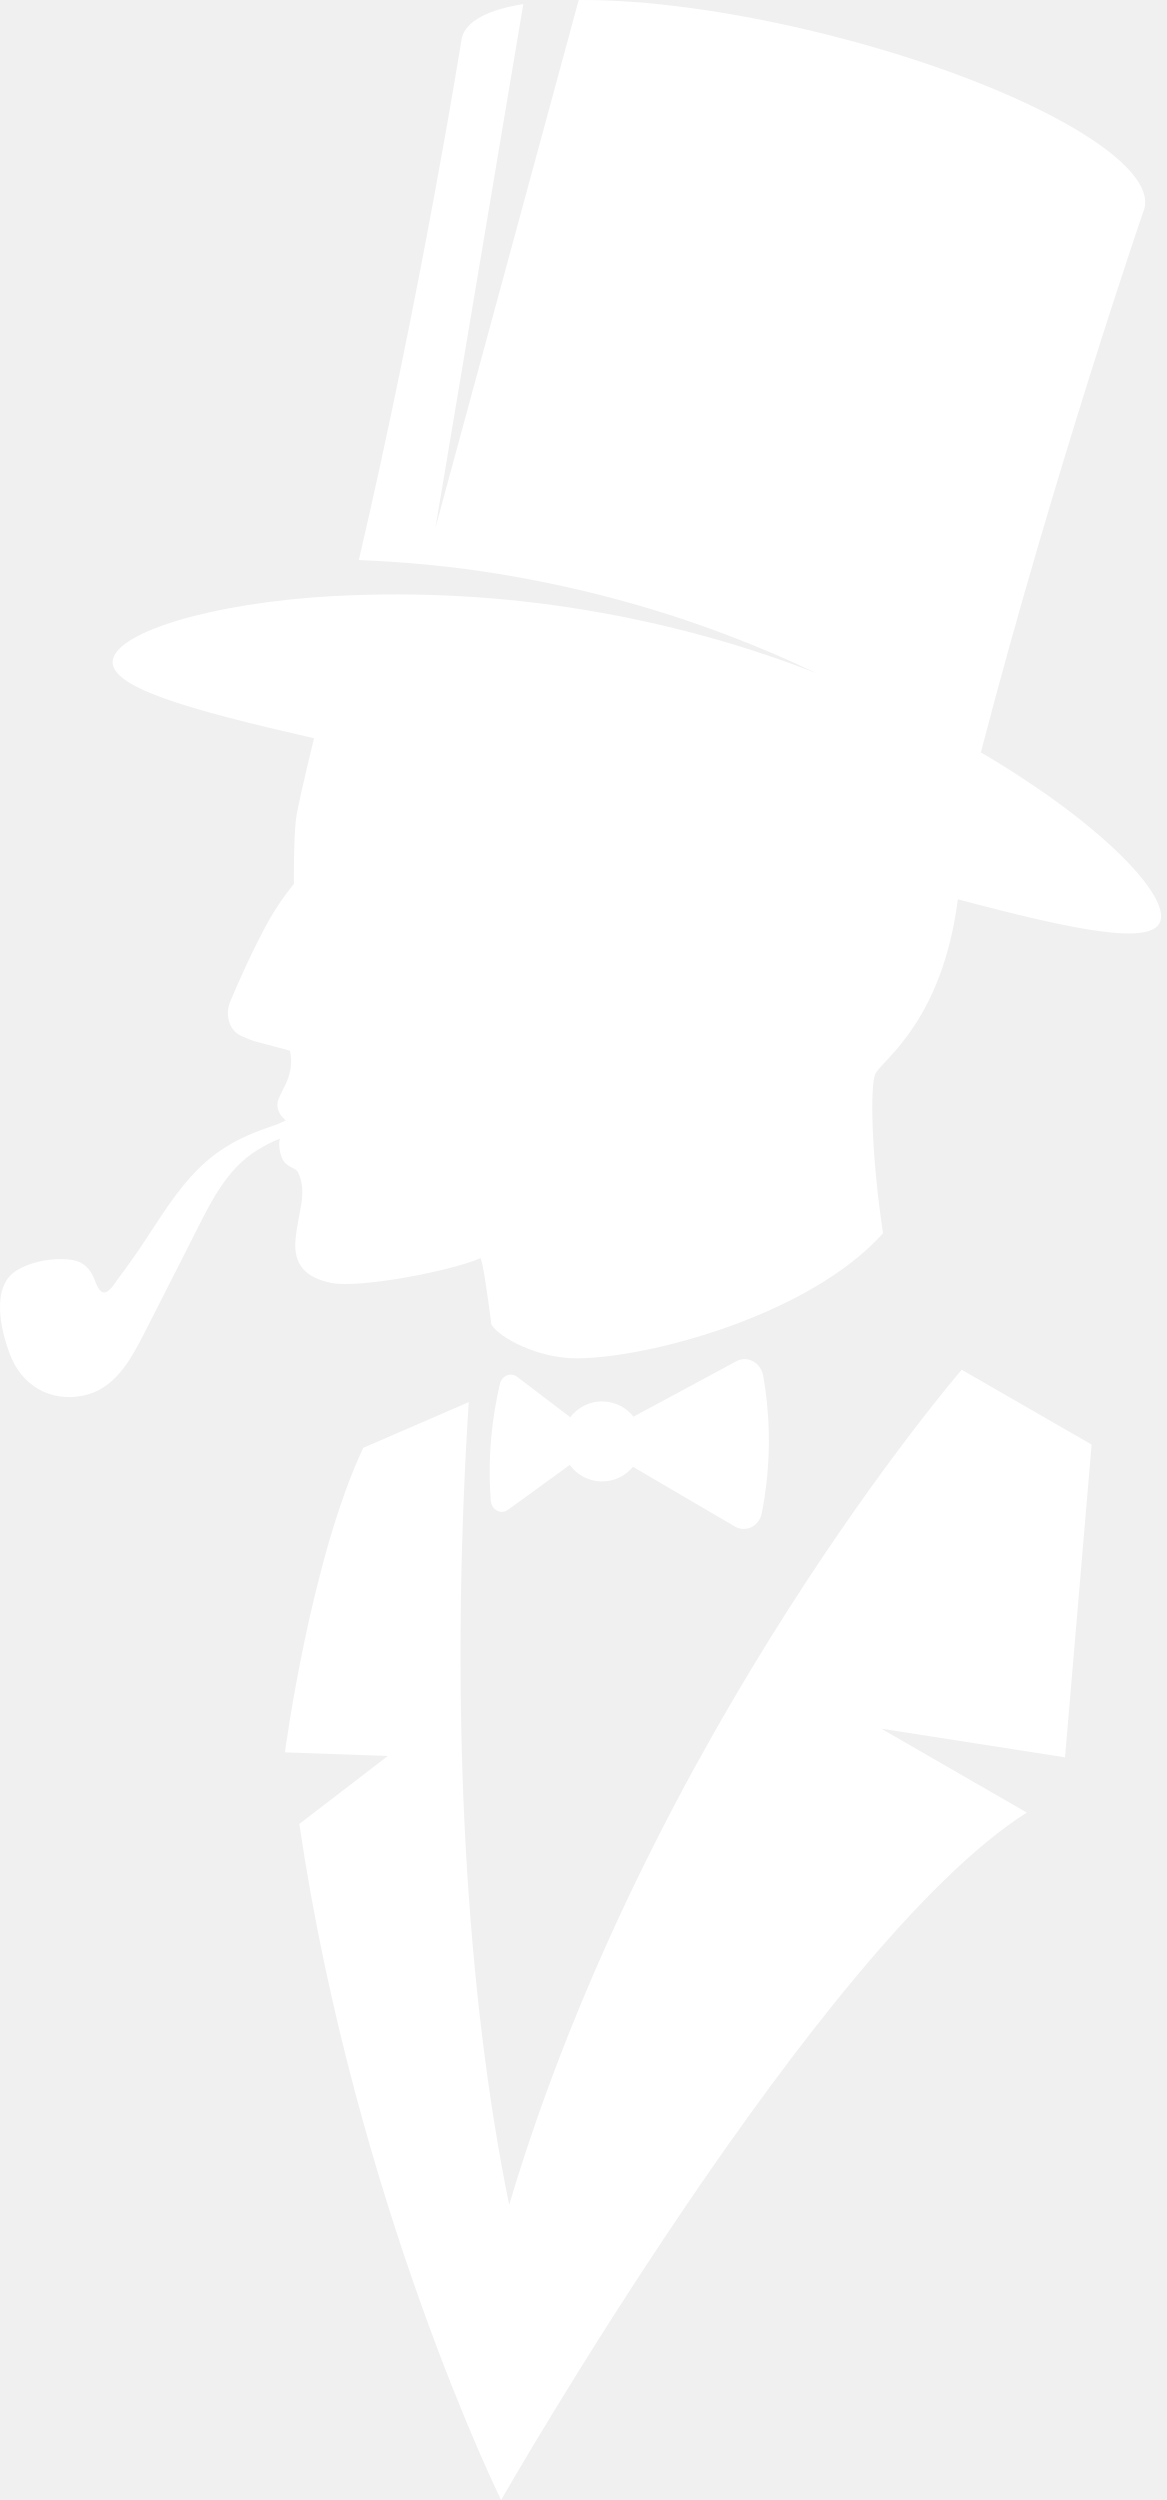
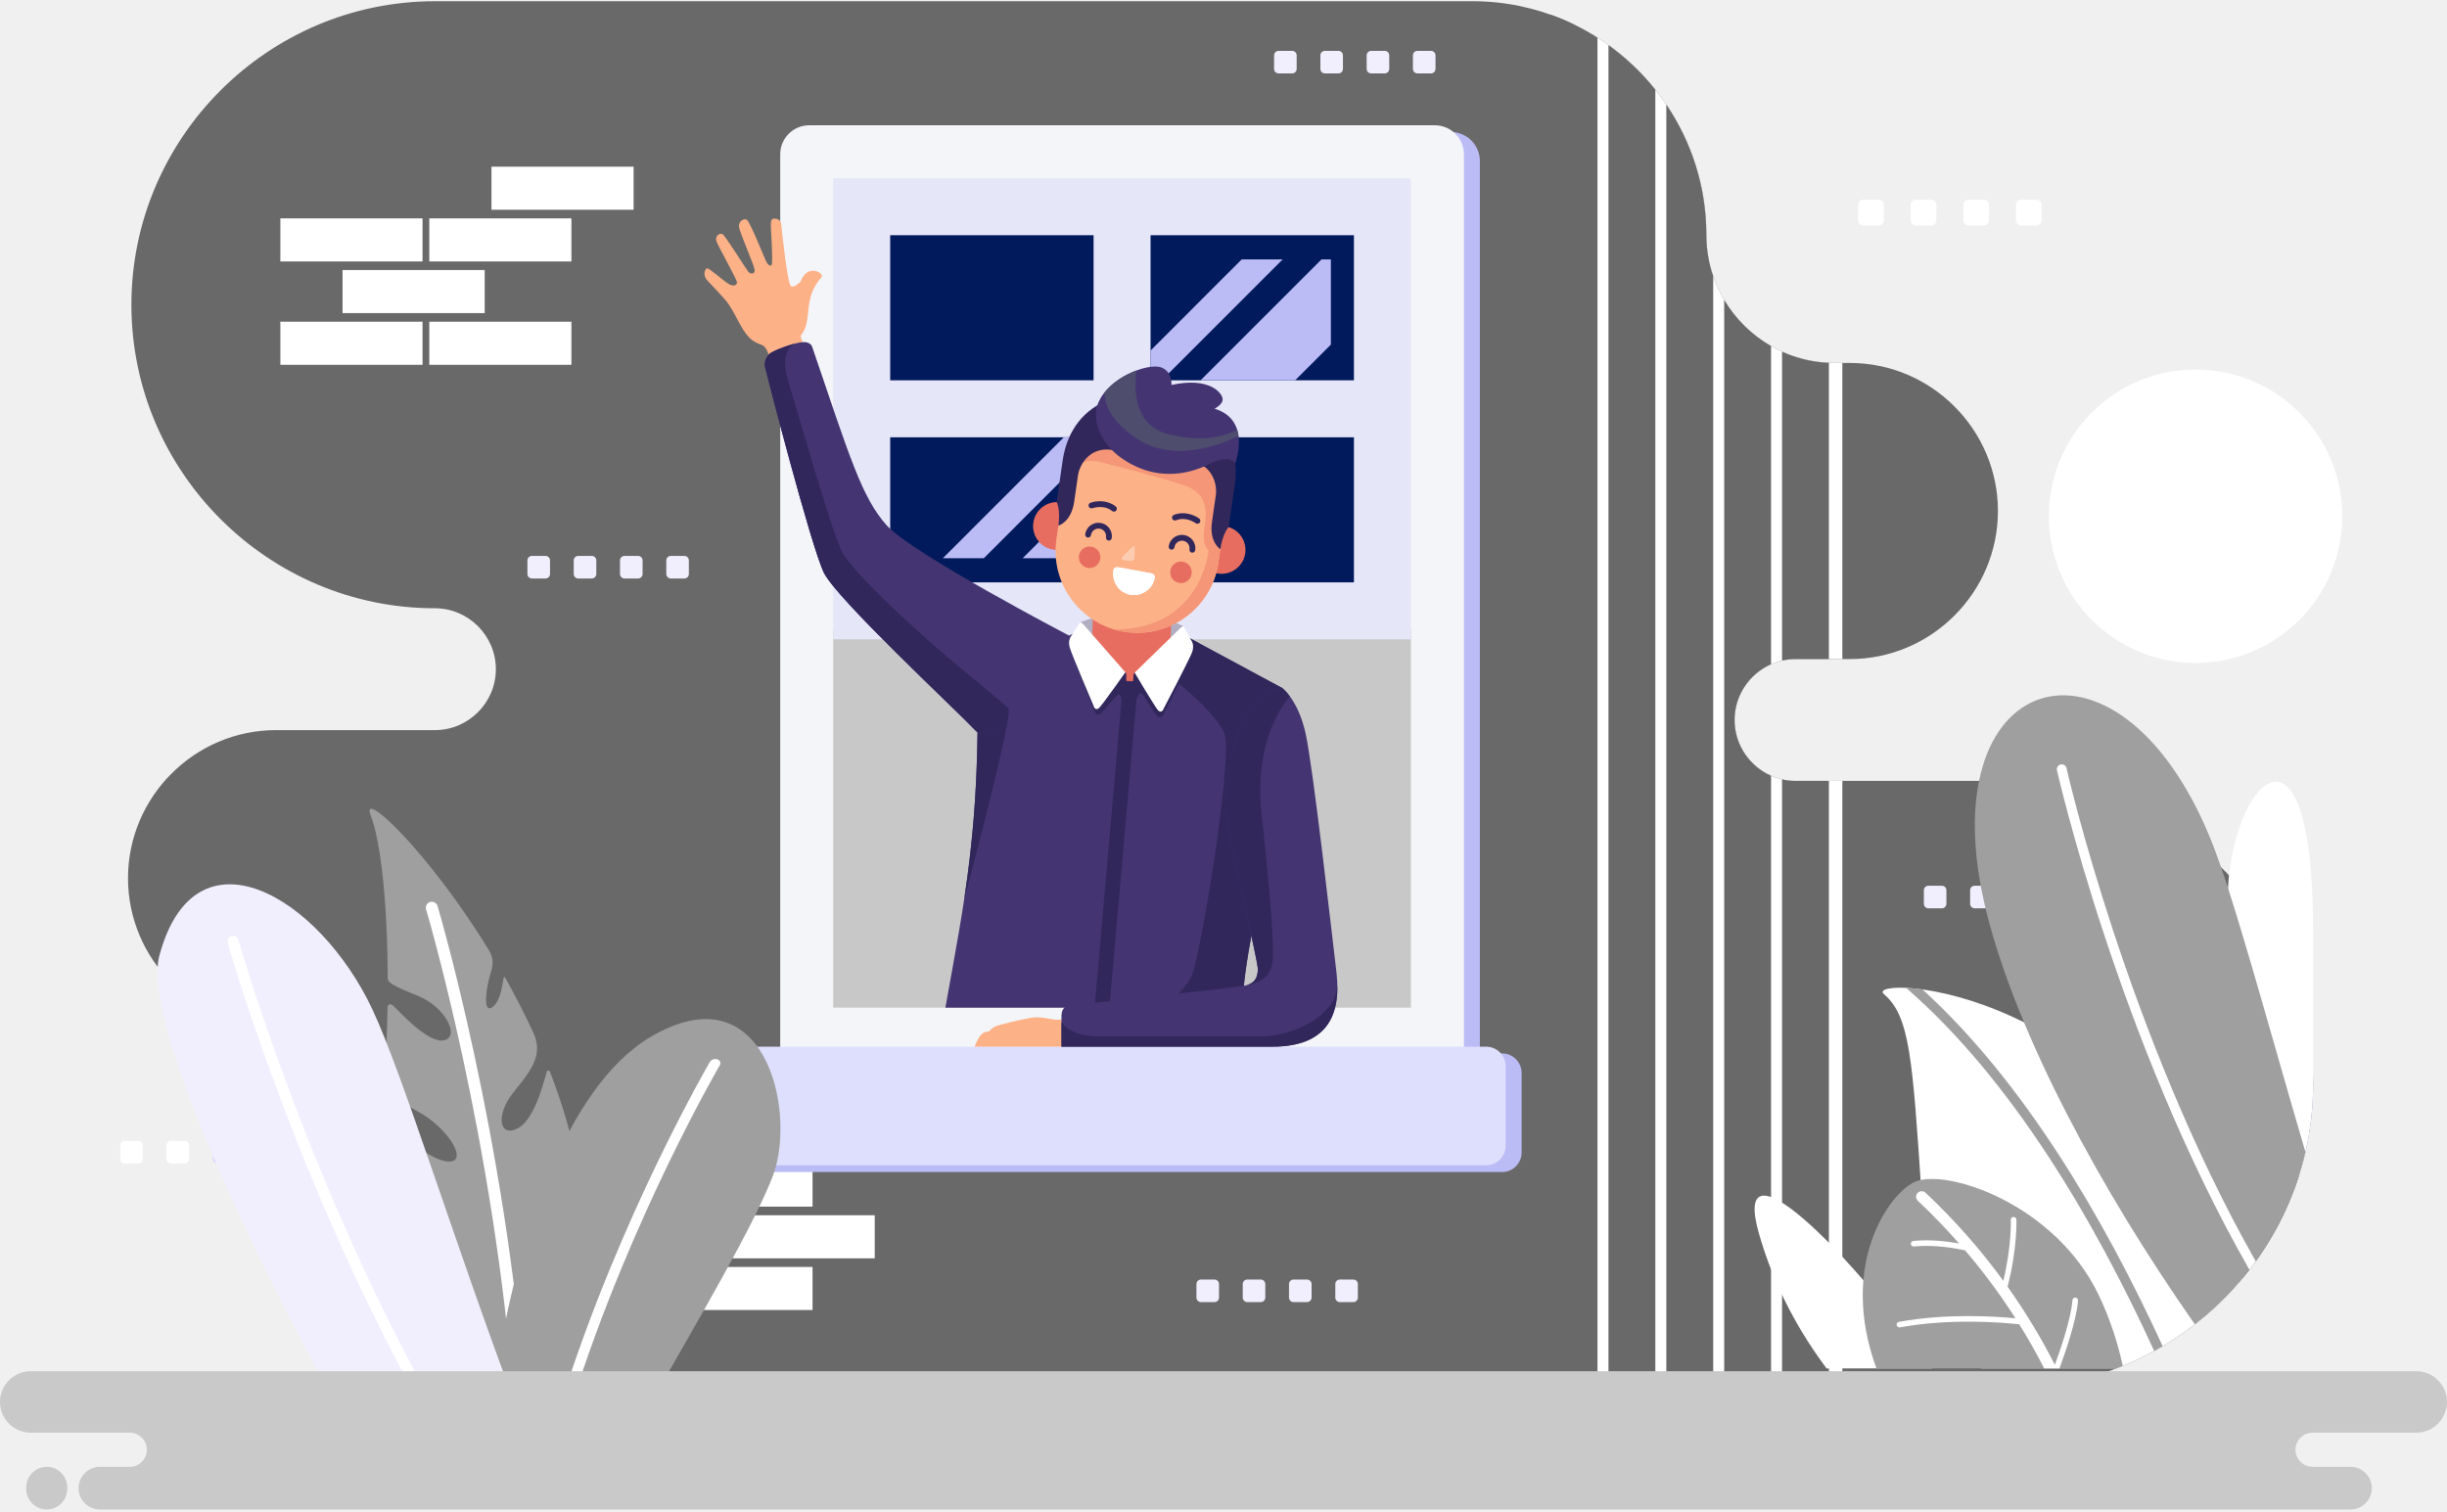
- <svg xmlns="http://www.w3.org/2000/svg" width="140" height="300" viewBox="0 0 140 300" fill="none">
-   <path d="M117.704 90.289C126.535 56.356 137.336 24.995 137.336 24.995C138.807 19.102 121.66 9.748 99.038 4.104C87.798 1.299 77.322 -0.061 69.445 0.002C68.473 3.581 67.502 7.161 66.529 10.74C64.285 19.008 62.04 27.277 59.795 35.546C57.279 44.815 54.766 54.085 52.246 63.353C52.624 61.107 53 58.862 53.377 56.616C56.517 37.908 59.656 19.2 62.796 0.49C58.591 1.161 55.922 2.518 55.414 4.555C55.414 4.555 50.634 34.667 43.061 67.206C48.68 67.435 54.275 67.958 59.848 68.87C69.125 70.389 78.261 72.798 87.056 76.124C90.754 77.522 94.404 79.068 97.966 80.784C89.036 77.285 79.725 74.781 70.269 73.206C60.384 71.559 50.345 71.001 40.343 71.516C40.344 71.511 40.345 71.507 40.347 71.502C24.956 72.357 14.358 75.894 13.567 79.064C12.739 82.384 22.39 85.1 37.682 88.591C36.583 93.119 35.628 97.25 35.505 98.38C35.227 100.958 35.263 106.082 35.263 106.082C35.263 106.082 33.696 107.924 32.321 110.358C30.419 113.728 28.449 118.206 27.603 120.258C27.026 121.656 27.407 123.626 28.956 124.314C30.767 125.122 30.284 124.834 34.805 126.09C35.483 129.617 33.188 131.179 33.286 132.695C33.337 133.479 33.825 134.06 34.285 134.442C33.918 134.618 33.556 134.817 33.214 134.939C32.284 135.271 31.346 135.58 30.431 135.953C28.575 136.711 26.828 137.673 25.271 138.941C22.067 141.551 19.884 145.081 17.648 148.496C16.559 150.159 15.43 151.785 14.227 153.368C13.873 153.835 13.167 155.107 12.495 155.096C11.775 155.084 11.423 153.655 11.175 153.157C10.336 151.475 9.162 151.092 7.3 151.093C5.514 151.094 3.601 151.5 2.054 152.418C-1.176 154.337 0.099 159.662 1.207 162.561C2.613 166.239 5.997 168.266 9.944 167.482C13.69 166.738 15.583 163.345 17.191 160.226C19.07 156.582 20.888 152.908 22.763 149.261C24.733 145.431 26.664 140.884 30.322 138.375C31.174 137.79 32.079 137.283 33.025 136.864C33.212 136.782 33.401 136.722 33.589 136.66C33.528 136.88 33.488 137.114 33.504 137.381C33.679 140.417 35.391 139.8 35.812 140.767C36.901 143.265 35.789 145.334 35.466 148.696C35.166 151.82 36.732 153.306 39.69 153.94C43.087 154.669 54.425 152.453 57.65 150.976C57.933 151.403 58.398 154.589 58.973 158.956V158.955C59.97 160.572 64.593 162.999 69.155 162.999C77.763 162.999 97.172 157.822 105.964 147.99C105.965 147.992 105.966 147.994 105.966 147.995C104.578 138.932 104.353 130.052 105.073 128.796C106.074 127.051 113.081 122.415 114.945 107.917C129.16 111.698 138.492 113.568 139.275 110.43C140.095 107.143 131.794 98.554 117.704 90.289" fill="white" />
-   <path d="M56.249 168.254L43.592 173.74C37.242 187.232 34.192 210.283 34.192 210.283L46.544 210.714L35.917 218.873C42.663 264.577 60.132 300 60.132 300C60.132 300 98.269 233.315 123.214 217.508L105.745 207.439L127.804 210.881L130.994 173.35L115.403 164.373C115.403 164.373 78.086 207.56 61.102 264.577C56.038 239.797 53.824 206.104 56.249 168.254" fill="white" />
-   <path d="M92.253 171.844C92.195 169.356 91.936 167.101 91.591 165.127C91.309 163.517 89.699 162.63 88.366 163.349L76.02 170.001C75.184 168.942 73.912 168.237 72.458 168.174C70.826 168.103 69.35 168.858 68.43 170.067L62.053 165.218C61.291 164.639 60.228 165.073 59.992 166.069C59.546 167.959 59.155 170.154 58.939 172.61C58.694 175.402 58.731 177.921 58.893 180.077C58.977 181.194 60.107 181.794 60.958 181.176L68.369 175.792C69.2 176.934 70.523 177.703 72.043 177.768C73.611 177.837 75.031 177.141 75.957 176.017L88.18 183.177C89.49 183.944 91.099 183.159 91.411 181.589C91.943 178.904 92.34 175.608 92.253 171.844" fill="white" />
+ <svg xmlns="http://www.w3.org/2000/svg" width="850" height="525" viewBox="0 0 850 525" fill="none">
+   <path d="M768.714 161.504C769.08 161.138 769.686 161.138 770.051 161.504C770.418 161.881 770.418 162.477 770.051 162.843L767.043 165.851C766.68 166.218 766.073 166.218 765.706 165.851C765.339 165.485 765.339 164.891 765.706 164.514L768.714 161.504ZM772.169 167.958C772.694 167.958 773.117 168.38 773.117 168.894C773.117 169.422 772.694 169.844 772.169 169.844H767.912C767.4 169.844 766.975 169.422 766.975 168.894C766.975 168.38 767.4 167.958 767.912 167.958H772.169ZM770.051 174.957C770.418 175.324 770.418 175.919 770.051 176.284C769.686 176.661 769.08 176.661 768.714 176.284L765.706 173.288C765.339 172.91 765.339 172.316 765.706 171.949C766.073 171.572 766.68 171.572 767.043 171.949L770.051 174.957ZM763.612 178.401C763.612 178.927 763.191 179.351 762.662 179.351C762.137 179.351 761.715 178.927 761.715 178.401V174.158C761.715 173.632 762.137 173.208 762.662 173.208C763.191 173.208 763.612 173.632 763.612 174.158V178.401ZM756.612 176.284C756.246 176.661 755.64 176.661 755.275 176.284C754.906 175.919 754.906 175.324 755.275 174.957L758.283 171.949C758.647 171.572 759.241 171.572 759.62 171.949C759.987 172.316 759.987 172.91 759.62 173.288L756.612 176.284ZM753.157 169.844C752.629 169.844 752.207 169.422 752.207 168.894C752.207 168.38 752.629 167.958 753.157 167.958H757.412C757.926 167.958 758.351 168.38 758.351 168.894C758.351 169.422 757.926 169.844 757.412 169.844H753.157ZM755.275 162.843C754.906 162.477 754.906 161.881 755.275 161.504C755.64 161.138 756.246 161.138 756.612 161.504L759.62 164.514C759.987 164.891 759.987 165.485 759.62 165.851C759.241 166.218 758.647 166.218 758.283 165.851L755.275 162.843ZM761.715 159.389C761.715 158.873 762.137 158.451 762.662 158.451C763.191 158.451 763.612 158.873 763.612 159.389V163.644C763.612 164.17 763.191 164.593 762.662 164.593C762.137 164.593 761.715 164.17 761.715 163.644V159.389Z" fill="#8B77E6" />
+   <path fill-rule="evenodd" clip-rule="evenodd" d="M151.076 0.43C93.08 0.43 45.642 47.883 45.642 105.884C45.642 163.873 93.08 211.326 151.076 211.326C162.722 211.326 172.24 220.856 172.24 232.489C172.24 244.135 162.722 253.652 151.076 253.652H95.905C67.617 253.652 44.463 276.795 44.463 305.1C44.463 333.389 67.617 356.531 95.905 356.531C120.374 356.531 140.393 376.555 140.393 401.024C140.393 445.672 176.918 482.201 221.554 482.201H245.828H603.293H698.042C756.027 482.201 803.479 434.748 803.479 376.746C803.479 318.758 756.027 271.305 698.042 271.305H623.686C612.056 271.305 602.526 261.775 602.526 250.141C602.526 238.495 612.056 228.977 623.686 228.977H642.576C670.864 228.977 694.014 205.833 694.014 177.531C694.014 149.276 670.921 126.143 642.665 126.098H637.211C612.741 126.098 592.721 106.079 592.721 81.609C592.721 36.957 556.196 0.43 511.549 0.43H151.076Z" fill="#696969" />
+   <path fill-rule="evenodd" clip-rule="evenodd" d="M762.662 230.316C790.804 230.316 813.625 207.504 813.625 179.352C813.625 151.209 790.804 128.386 762.662 128.386C734.523 128.386 711.702 151.209 711.702 179.352C711.702 207.504 734.523 230.316 762.662 230.316Z" fill="white" />
+   <path fill-rule="evenodd" clip-rule="evenodd" d="M170.719 57.905H220.09V72.868H170.719V57.905Z" fill="white" />
+   <path fill-rule="evenodd" clip-rule="evenodd" d="M97.392 75.865H146.775V90.829H97.392V75.865Z" fill="white" />
+   <path fill-rule="evenodd" clip-rule="evenodd" d="M149.121 75.865H198.493V90.829H149.121V75.865Z" fill="white" />
+   <path fill-rule="evenodd" clip-rule="evenodd" d="M118.99 93.815H168.362V108.778H118.99V93.815Z" fill="white" />
+   <path fill-rule="evenodd" clip-rule="evenodd" d="M97.392 111.775H146.775V126.738H97.392V111.775Z" fill="white" />
+   <path fill-rule="evenodd" clip-rule="evenodd" d="M149.121 111.775H198.493V126.738H149.121V111.775Z" fill="white" />
+   <path fill-rule="evenodd" clip-rule="evenodd" d="M202.736 386.299H252.119V401.253H202.736V386.299Z" fill="#BBBBF6" />
+   <path fill-rule="evenodd" clip-rule="evenodd" d="M254.465 386.299H303.846V401.253H254.465V386.299Z" fill="#BBBBF6" />
+   <path fill-rule="evenodd" clip-rule="evenodd" d="M181.151 404.25H230.523V419.211H181.151V404.25Z" fill="#BBBBF6" />
+   <path fill-rule="evenodd" clip-rule="evenodd" d="M232.879 404.25H282.251V419.211H232.879V404.25Z" fill="white" />
+   <path fill-rule="evenodd" clip-rule="evenodd" d="M254.465 422.209H303.846V437.173H254.465V422.209Z" fill="white" />
+   <path fill-rule="evenodd" clip-rule="evenodd" d="M181.151 440.158H230.523V455.122H181.151V440.158Z" fill="#BBBBF6" />
+   <path fill-rule="evenodd" clip-rule="evenodd" d="M232.879 440.158H282.251V455.122H232.879V440.158Z" fill="white" />
+   <path fill-rule="evenodd" clip-rule="evenodd" d="M286.632 45.858H503.977C509.524 45.858 514.055 50.4 514.055 55.937V365.971H521.786C525.504 365.971 528.55 369.026 528.55 372.745V400.428C528.55 404.147 525.504 407.191 521.786 407.191H268.82C265.103 407.191 262.061 404.147 262.061 400.428V372.745C262.061 369.026 265.103 365.971 268.82 365.971H276.553V55.937C276.553 50.4 281.094 45.858 286.632 45.858Z" fill="#BBBBF6" />
+   <path fill-rule="evenodd" clip-rule="evenodd" d="M281.095 43.523H498.441C503.988 43.523 508.517 48.054 508.517 53.591V368.43C508.517 373.968 503.988 378.498 498.441 378.498H281.095C275.547 378.498 271.017 373.968 271.017 368.43V53.591C271.017 48.054 275.547 43.523 281.095 43.523Z" fill="#F4F5F9" />
+   <path fill-rule="evenodd" clip-rule="evenodd" d="M289.435 350.082H490.101V218.705H289.435V350.082Z" fill="#C8C8C8" />
+   <path fill-rule="evenodd" clip-rule="evenodd" d="M289.435 222.113H490.101V61.933H289.435V222.113Z" fill="#E6E6F9" />
+   <path fill-rule="evenodd" clip-rule="evenodd" d="M470.312 81.722H399.663V132.127H470.312V81.722ZM399.661 202.323H470.311V151.919H399.661V202.323ZM309.224 202.323H379.872V151.919H309.224V202.323ZM309.224 132.127H379.872V81.722H309.224V132.127Z" fill="#001A5B" />
+   <path fill-rule="evenodd" clip-rule="evenodd" d="M430.103 151.918L399.662 182.36V151.918H430.103ZM341.757 193.926H327.527L369.531 151.918H379.872V155.808L341.757 193.926ZM379.872 193.926H355.244L379.872 169.296V193.926ZM431.326 90.12H445.558L403.551 132.128H399.662V121.786L431.326 90.12ZM462.303 119.715L449.892 132.128H417.038L459.044 90.12H462.303V119.715Z" fill="#BBBBF6" />
+   <path fill-rule="evenodd" clip-rule="evenodd" d="M263.284 363.638H516.254C519.969 363.638 523.01 366.679 523.01 370.398V398.083C523.01 401.801 519.969 404.856 516.254 404.856H263.284C259.566 404.856 256.524 401.801 256.524 398.083V370.398C256.524 366.679 259.566 363.638 263.284 363.638Z" fill="#DEDFFD" />
+   <path fill-rule="evenodd" clip-rule="evenodd" d="M396.676 235.304L394.057 235.578L392.444 235.522L390.831 235.452L388.246 234.972L373.466 219.848L339.492 234.812C340.533 288.212 334.951 313.268 328.396 350.082H431.612C431.749 334.224 438.145 310.739 439.482 297.996L445.295 238.975L412.6 221.382L396.676 235.304Z" fill="#443572" />
+   <path fill-rule="evenodd" clip-rule="evenodd" d="M402.922 350.081H421.556C425.595 346.74 429.531 343.789 432.046 342.621C433.524 327.532 438.337 308.863 439.482 297.996L439.643 296.323C439.23 292.251 438.772 287.859 438.267 283.123C436.394 265.609 440.466 253.94 444.504 246.996L445.295 238.976L412.6 221.381L407.451 225.888L405.678 234.332C405.678 234.332 423.352 247.968 425.493 255.427C427.62 262.885 420.162 314.217 414.842 336.374C413.538 341.799 409.007 346.329 402.922 350.081Z" fill="#31275B" />
+   <path fill-rule="evenodd" clip-rule="evenodd" d="M339.526 236.962C340.064 269.772 338.062 291.782 334.882 312.696C334.882 312.696 352.224 247.83 350.302 246.057C348.803 244.673 346.927 243.117 339.526 236.962Z" fill="#31275B" />
+   <path fill-rule="evenodd" clip-rule="evenodd" d="M411.124 217.595C399.24 211.888 387.537 211.429 375.24 216.176L377.115 221.85L408.814 223.097L411.124 217.595Z" fill="#B1AEC1" />
+   <path fill-rule="evenodd" clip-rule="evenodd" d="M396.676 235.304L394.057 235.578L390.831 235.452L388.247 234.972L378.317 224.813L376.761 225.226L373.282 229.447C373.282 229.447 380.124 247.167 380.536 247.774C380.958 248.38 381.724 248.71 382.915 247.385C384.093 246.046 387.823 241.699 387.823 241.699C387.823 241.699 388.898 240.658 389.332 241.905C389.768 243.139 395.212 239.995 395.212 239.995L395.544 241.184C395.544 241.184 396.391 240.235 397.145 241.539C397.89 242.843 401.608 248.482 401.87 248.734C402.133 248.997 403.3 249.856 404.203 248.175C405.016 246.629 414.762 226.907 416.455 223.464L412.6 221.382L396.676 235.304Z" fill="#31275B" />
+   <path fill-rule="evenodd" clip-rule="evenodd" d="M396.676 235.304L394.057 235.578L390.831 235.452L388.247 234.972L387.262 233.966L384.94 237.626C384.94 237.626 389.721 239.387 389.551 243.632L380.216 350.082H385.362L394.698 243.838C395.064 239.606 399.766 238.209 399.766 238.209L397.741 234.377L396.676 235.304Z" fill="#31275B" />
+   <path fill-rule="evenodd" clip-rule="evenodd" d="M394.183 191.432C401.665 191.729 407.555 198.101 407.258 205.583L406.548 223.589C406.251 231.071 399.891 236.952 392.398 236.665C384.917 236.368 379.037 229.996 379.323 222.516L380.033 204.508C380.331 197.027 386.702 191.133 394.183 191.432Z" fill="#E76D60" />
+   <path fill-rule="evenodd" clip-rule="evenodd" d="M389.344 233.759L390.912 233.566C390.912 233.566 391.209 233.907 391.232 234.469C391.256 235.028 391.221 236.688 391.221 236.688C390.637 236.869 387.56 237.374 387.675 236.94C387.697 236.836 389.344 233.759 389.344 233.759Z" fill="#31275B" />
+   <path fill-rule="evenodd" clip-rule="evenodd" d="M395.681 234.01L394.137 233.691C394.137 233.691 393.816 234.01 393.748 234.571C393.68 235.132 393.576 236.78 393.576 236.78C394.137 237.248 397.18 237.753 397.1 237.317C397.077 237.213 395.681 234.01 395.681 234.01Z" fill="#31275B" />
+   <path fill-rule="evenodd" clip-rule="evenodd" d="M411.124 217.595C411.296 217.755 413.093 221.209 414.03 222.88C414.03 222.88 414.888 224.252 414.132 226.472C413.378 228.703 403.895 246.811 403.895 246.811C403.895 246.811 403.231 247.774 402.27 246.778C401.298 245.784 394.137 233.691 394.137 233.691L409.203 219.002C409.911 218.168 410.964 217.435 411.124 217.595Z" fill="white" />
+   <path fill-rule="evenodd" clip-rule="evenodd" d="M375.239 216.176C375.114 216.232 372.986 219.631 371.922 221.221C371.922 221.221 370.962 222.526 371.545 224.802C372.128 227.078 380.147 245.886 380.147 245.886C380.147 245.886 380.732 246.882 381.771 245.965C382.812 245.05 390.912 233.566 390.912 233.566L377.047 217.731C376.121 216.553 375.354 216.12 375.239 216.176Z" fill="white" />
+   <path fill-rule="evenodd" clip-rule="evenodd" d="M367.267 174.443C367.06 174.443 366.854 174.443 366.649 174.454H366.637C362.863 174.695 359.614 177.509 358.973 181.4C358.218 185.93 361.284 190.197 365.814 190.951C370.344 191.696 374.611 188.629 375.365 184.099C375.789 181.468 374.941 178.928 373.26 177.109C373.112 179.568 372.3 182.509 369.155 182.359L369.931 177.635C370.252 175.725 368.582 174.581 367.267 174.443Z" fill="#E76D60" />
+   <path fill-rule="evenodd" clip-rule="evenodd" d="M426.59 183.057C426.785 183.115 426.98 183.185 427.172 183.252H427.186C430.742 184.556 433.054 188.172 432.561 192.095C431.989 196.637 427.837 199.863 423.285 199.291C418.732 198.719 415.507 194.566 416.078 190.014C416.41 187.371 417.954 185.174 420.081 183.905C419.522 186.307 419.464 189.361 422.518 190.117L423.124 185.357C423.365 183.434 425.286 182.817 426.59 183.057Z" fill="#E76D60" />
+   <path fill-rule="evenodd" clip-rule="evenodd" d="M402.888 137.686C387.411 135.444 372.907 146.265 370.665 161.745L366.947 187.346C364.693 202.826 375.526 217.331 391.003 219.575C406.48 221.827 420.974 210.994 423.226 195.516L426.944 169.925C429.186 154.447 418.365 139.94 402.888 137.686Z" fill="#FCB187" />
+   <path fill-rule="evenodd" clip-rule="evenodd" d="M387.033 218.705C388.313 219.083 389.642 219.379 391.003 219.575C406.48 221.827 420.974 210.994 423.226 195.516L426.943 169.925C427.62 165.291 427.115 160.75 425.675 156.597C414.305 153.21 404.616 150.487 404.616 150.487C404.616 150.487 368.765 150.454 372.597 160.361L373.616 162.007C373.616 162.007 376.704 159.194 382.183 160.522C387.674 161.859 405.886 166.595 411.902 168.826C417.919 171.069 419.522 175.543 418.617 181.616C417.702 187.678 418.343 190.081 419.84 191.089C419.84 191.089 417.53 218.705 387.033 218.705Z" fill="#F49677" />
+   <path fill-rule="evenodd" clip-rule="evenodd" d="M386.724 198.032C385.982 202.026 388.623 205.869 392.616 206.611C396.62 207.356 400.452 204.714 401.195 200.72H401.183C401.309 200.034 400.853 199.36 400.165 199.235L388.222 197.014C387.536 196.888 386.862 197.347 386.736 198.032H386.724Z" fill="white" />
+   <path fill-rule="evenodd" clip-rule="evenodd" d="M388.372 204.164C389.435 205.4 390.9 206.292 392.616 206.611C394.023 206.875 395.407 206.715 396.642 206.234C396.367 204.644 394.949 203.226 393.005 202.791C391.152 202.378 389.343 202.963 388.372 204.164Z" fill="white" />
+   <path fill-rule="evenodd" clip-rule="evenodd" d="M400.326 199.279L389.092 197.197C388.68 198.399 389.024 199.76 389.813 200.195C390.761 200.709 398.93 202.013 399.628 201.476C399.96 201.213 400.189 200.229 400.326 199.279Z" fill="white" />
+   <path fill-rule="evenodd" clip-rule="evenodd" d="M410.838 195.139C408.803 194.806 406.881 196.191 406.537 198.227C406.205 200.264 407.591 202.186 409.626 202.527C411.663 202.86 413.584 201.476 413.916 199.439C414.258 197.402 412.875 195.482 410.838 195.139Z" fill="#E76D60" />
+   <path fill-rule="evenodd" clip-rule="evenodd" d="M379.094 189.91C377.059 189.577 375.136 190.963 374.793 193C374.461 195.035 375.835 196.958 377.882 197.3C379.919 197.632 381.84 196.248 382.172 194.212C382.515 192.176 381.131 190.254 379.094 189.91Z" fill="#E76D60" />
+   <path fill-rule="evenodd" clip-rule="evenodd" d="M379.45 176.571C378.911 176.742 378.34 176.457 378.168 175.931C377.996 175.404 378.283 174.831 378.809 174.661C381.657 173.676 385.215 174.031 387.594 175.964C388.018 176.32 388.086 176.96 387.732 177.383C387.388 177.818 386.748 177.886 386.313 177.532C384.39 175.964 381.725 175.861 379.45 176.571ZM415.38 181.787C413.39 180.46 410.792 179.797 408.516 180.759C408.003 180.976 407.406 180.724 407.189 180.208C406.973 179.705 407.224 179.112 407.739 178.893C410.554 177.716 414.076 178.378 416.525 180.13C416.982 180.45 417.095 181.078 416.776 181.537C416.454 181.994 415.827 182.108 415.38 181.787ZM413.172 190.86C413.276 190.162 413.104 189.465 412.68 188.903C412.256 188.343 411.638 187.977 410.954 187.873C410.256 187.77 409.558 187.954 408.997 188.366C408.436 188.788 408.07 189.406 407.967 190.106C407.887 190.654 407.373 191.043 406.823 190.962C406.263 190.884 405.886 190.367 405.965 189.807C406.138 188.584 406.789 187.485 407.784 186.74C408.78 186.008 410.014 185.689 411.239 185.87C412.463 186.044 413.561 186.695 414.305 187.692C415.049 188.687 415.356 189.922 415.174 191.146C415.094 191.706 414.58 192.084 414.03 192.003C413.481 191.924 413.092 191.41 413.172 190.86ZM384.185 186.65C384.276 185.952 384.105 185.255 383.682 184.693C383.27 184.133 382.652 183.767 381.954 183.664C381.257 183.562 380.559 183.744 379.998 184.156C379.438 184.578 379.071 185.198 378.969 185.896C378.889 186.445 378.373 186.822 377.826 186.74C377.277 186.662 376.886 186.146 376.968 185.597C377.15 184.373 377.802 183.274 378.785 182.53C379.781 181.799 381.016 181.478 382.24 181.663C383.475 181.834 384.562 182.485 385.306 183.482C386.05 184.477 386.359 185.712 386.188 186.936C386.108 187.485 385.592 187.873 385.031 187.794C384.482 187.714 384.105 187.199 384.185 186.65Z" fill="#31275B" />
+   <path fill-rule="evenodd" clip-rule="evenodd" d="M367.633 182.611C367.633 182.611 372.082 181.512 373.134 174.317C374.176 167.11 373.912 168.884 374.461 165.132C375.011 161.378 378.568 155.179 386.187 156.289C393.805 157.397 399.903 158.278 399.903 158.278C399.903 158.278 406 159.16 413.618 160.269C421.225 161.378 422.884 168.335 422.335 172.086C421.798 175.839 422.048 174.065 421.008 181.272C419.956 188.468 423.913 190.791 423.913 190.791C424.749 185.081 426.807 183.092 426.807 183.092C426.807 183.092 427.916 175.45 428.89 168.769C429.86 162.1 429.291 152.857 421.42 145.42C413.549 137.996 403.048 136.577 403.048 136.577C403.048 136.577 392.593 134.953 382.927 139.837C373.272 144.71 370.092 153.416 369.119 160.098C368.147 166.767 367.037 174.408 367.037 174.408C367.037 174.408 368.456 176.902 367.633 182.611Z" fill="#31275B" />
+   <path fill-rule="evenodd" clip-rule="evenodd" d="M386.187 156.288C386.187 156.288 398.988 170.268 418.273 162.065C418.273 162.065 426.522 157.204 429.085 160.922C429.085 160.922 434.839 145.877 421.901 141.988C421.901 141.988 424.874 140.5 424.702 138.567C424.542 136.622 420.265 130.835 406.926 133.74C406.926 133.74 407.372 128.947 403.095 127.563C398.826 126.177 384.563 131.017 381.165 140.811C381.165 140.811 378.397 148.006 386.187 156.288Z" fill="#443572" />
+   <path fill-rule="evenodd" clip-rule="evenodd" d="M430.217 151.46C430.126 150.762 429.977 150.065 429.769 149.379C426.041 151.335 418.045 154.011 405.623 150.774C394.64 147.924 393.748 136.873 394.71 128.728C390.774 130.194 386.484 132.778 383.647 136.37C383.67 140.363 385.718 146.162 394.755 152.271C407.556 160.91 423.743 154.629 430.217 151.46Z" fill="#4F4D6E" />
+   <path fill-rule="evenodd" clip-rule="evenodd" d="M264.611 117.633L264.657 119.818C264.657 119.818 265.732 120.195 266.522 121.968C267.322 123.741 267.689 125.045 267.689 125.045L279.104 120.903L279.15 120.012L278.247 117.289C278.247 117.289 277.995 116.808 278.259 116.478L272.47 113.927L264.611 117.633Z" fill="#FCB187" />
+   <path fill-rule="evenodd" clip-rule="evenodd" d="M371.316 220.798C371.316 220.798 316.694 192.244 308.035 182.543C299.362 172.853 295.325 159.274 282.112 120.47C282.112 120.47 281.633 118.662 278.83 118.855C276.015 119.04 268.146 121.819 267.071 123.146C265.984 124.473 265.389 125.824 265.778 127.653C266.167 129.484 281.747 189.91 286.164 198.946C290.589 207.984 330.57 245.165 338.886 253.836C347.201 262.508 371.316 220.798 371.316 220.798Z" fill="#443572" />
+   <path fill-rule="evenodd" clip-rule="evenodd" d="M276.53 119.269C273.043 120.125 267.928 122.094 267.071 123.147C265.984 124.473 265.389 125.823 265.777 127.654C266.166 129.483 281.747 189.909 286.163 198.947C290.588 207.985 330.569 245.164 338.886 253.837C341.482 256.548 345.624 254.329 350.097 250.004C350.462 247.727 350.566 246.298 350.302 246.057C348.381 244.283 345.83 242.213 331.771 230.499C317.712 218.784 295.874 198.65 292.26 191.203C288.633 183.744 277.445 144.332 273.831 132.517C270.342 121.145 276.084 119.383 276.53 119.269Z" fill="#31275B" />
+   <path fill-rule="evenodd" clip-rule="evenodd" d="M281.232 104.624C282.022 100.346 284.377 97.35 285.351 96.343C286.62 95.004 280.523 91.296 278.144 97.726C278.144 97.726 275.994 100.152 274.758 99.443C273.533 98.733 271.578 79.924 271.361 77.877C271.154 75.819 268.764 75.669 268.123 76.254C267.493 76.838 267.837 79.811 268.02 83.597C268.203 87.397 268.362 91.675 268.032 92.052C267.71 92.43 266.842 92.43 265.939 90.393C265.024 88.346 260.436 76.906 259.418 76.345C258.4 75.773 256.523 76.826 256.695 78.747C256.877 80.669 261.945 92.041 262.129 93.7C262.311 95.369 260.665 95.289 259.921 94.386C259.177 93.481 251.948 81.928 251.009 81.367C250.071 80.806 248.196 81.94 248.894 83.884C249.591 85.83 256.054 97.177 256.009 98.139C255.974 99.089 254.715 99.82 252.611 98.332C250.495 96.847 246.48 93.266 245.691 93.23C244.912 93.196 243.896 95.6 245.77 97.51C247.647 99.42 252.131 104.316 252.702 105.128C255.722 109.396 257.278 114.108 260.104 117.117C261.122 118.204 262.448 119.028 263.936 119.577C267.471 120.881 271.897 120.664 275.296 118.834C281.187 115.642 280.134 110.517 281.232 104.624Z" fill="#FCB187" />
+   <path fill-rule="evenodd" clip-rule="evenodd" d="M372.334 360.549L368.719 363.637H338.577C338.577 363.637 339.744 359.907 341.723 358.741C341.723 358.741 342.513 358.363 343.508 358.363C343.508 358.363 344.434 357.137 345.84 356.558C347.259 355.972 354.283 354.268 357.955 353.628C361.638 352.987 365.196 354.268 366.958 354.268C368.719 354.268 371.431 353.891 371.431 353.891L372.334 360.549Z" fill="#FCB187" />
+   <path fill-rule="evenodd" clip-rule="evenodd" d="M445.295 238.976C445.295 238.976 450.842 242.887 453.496 254.705C456.16 266.536 462.875 326.605 464.145 337.039C465.425 347.484 465.004 363.637 442 363.637H380.651H368.719V352.917C368.719 350.08 370.526 349.132 372.391 349.132C374.257 349.132 430.23 343.055 432.891 342.313C435.546 341.57 436.829 340.082 436.933 336.878C437.048 333.686 427.884 296.727 425.961 282.884C424.051 269.04 432.137 238.576 445.295 238.976Z" fill="#443572" />
+   <path fill-rule="evenodd" clip-rule="evenodd" d="M464.546 342.176C464.764 352.061 461.467 363.637 442 363.637H380.65H368.719V355.217C370.514 357.461 374.118 360.022 381.176 360.022H438.91C447.741 360.022 464.226 353.628 464.546 342.176Z" fill="#31275B" />
+   <path fill-rule="evenodd" clip-rule="evenodd" d="M425.961 282.884C427.264 292.24 431.864 312.166 434.676 325.084C436.027 331.273 436.963 335.851 436.933 336.878C436.841 339.818 435.754 341.317 433.51 342.119C439.059 341.203 440.937 338.606 441.884 335.093C442.709 332.109 441.978 319.548 439.644 296.323C439.229 292.251 438.772 287.849 438.268 283.124C436.395 265.609 440.466 253.941 444.503 246.996C445.74 244.867 446.976 243.175 448.027 241.905C446.495 239.823 445.295 238.976 445.295 238.976C432.137 238.576 424.051 269.04 425.961 282.884Z" fill="#31275B" />
+   <path fill-rule="evenodd" clip-rule="evenodd" d="M389.985 193.331C389.985 193.331 392.49 190.722 393.29 190.024C394.092 189.338 394.252 190.128 394.16 191.169C394.068 192.209 394.332 194.213 393.771 194.68C393.21 195.161 390.443 194.68 389.859 194.441C389.275 194.213 389.985 193.331 389.985 193.331Z" fill="#FCCCB1" />
+   <path fill-rule="evenodd" clip-rule="evenodd" d="M43.331 396.379H48.032C48.891 396.379 49.6 397.086 49.6 397.946V402.66C49.6 403.516 48.891 404.227 48.032 404.227H43.331C42.462 404.227 41.764 403.516 41.764 402.66V397.946C41.764 397.086 42.462 396.379 43.331 396.379Z" fill="white" />
+   <path fill-rule="evenodd" clip-rule="evenodd" d="M59.403 396.379H64.116C64.974 396.379 65.683 397.086 65.683 397.946V402.66C65.683 403.516 64.974 404.227 64.116 404.227H59.403C58.545 404.227 57.836 403.516 57.836 402.66V397.946C57.836 397.086 58.545 396.379 59.403 396.379Z" fill="white" />
+   <path fill-rule="evenodd" clip-rule="evenodd" d="M75.475 396.379H80.187C81.046 396.379 81.755 397.086 81.755 397.946V402.66C81.755 403.516 81.046 404.227 80.187 404.227H75.475C74.618 404.227 73.907 403.516 73.907 402.66V397.946C73.907 397.086 74.618 396.379 75.475 396.379Z" fill="#DED8F9" />
+   <path fill-rule="evenodd" clip-rule="evenodd" d="M91.559 396.379H96.26C97.13 396.379 97.828 397.086 97.828 397.946V402.66C97.828 403.516 97.13 404.227 96.26 404.227H91.559C90.69 404.227 89.992 403.516 89.992 402.66V397.946C89.992 397.086 90.69 396.379 91.559 396.379Z" fill="#DED8F9" />
+   <path fill-rule="evenodd" clip-rule="evenodd" d="M184.777 193.136H189.49C190.348 193.136 191.057 193.845 191.057 194.704V199.416C191.057 200.274 190.348 200.985 189.49 200.985H184.777C183.919 200.985 183.209 200.274 183.209 199.416V194.704C183.209 193.845 183.919 193.136 184.777 193.136Z" fill="#F1EFFD" />
+   <path fill-rule="evenodd" clip-rule="evenodd" d="M200.861 193.136H205.562C206.432 193.136 207.13 193.845 207.13 194.704V199.416C207.13 200.274 206.432 200.985 205.562 200.985H200.861C199.991 200.985 199.294 200.274 199.294 199.416V194.704C199.294 193.845 199.991 193.136 200.861 193.136Z" fill="#F1EFFD" />
+   <path fill-rule="evenodd" clip-rule="evenodd" d="M216.933 193.136H221.646C222.504 193.136 223.212 193.845 223.212 194.704V199.416C223.212 200.274 222.504 200.985 221.646 200.985H216.933C216.073 200.985 215.365 200.274 215.365 199.416V194.704C215.365 193.845 216.073 193.136 216.933 193.136Z" fill="#F1EFFD" />
+   <path fill-rule="evenodd" clip-rule="evenodd" d="M233.016 193.136H237.717C238.575 193.136 239.284 193.845 239.284 194.704V199.416C239.284 200.274 238.575 200.985 237.717 200.985H233.016C232.146 200.985 231.448 200.274 231.448 199.416V194.704C231.448 193.845 232.146 193.136 233.016 193.136Z" fill="#F1EFFD" />
+   <path fill-rule="evenodd" clip-rule="evenodd" d="M639.966 126.098V228.977H623.686C612.056 228.977 602.526 238.495 602.526 250.141C602.526 261.775 612.056 271.305 623.686 271.305H639.966V482.201H603.293H546.773V8.518C573.905 21.697 592.721 49.552 592.721 81.607C592.721 106.079 612.741 126.098 637.211 126.098H639.966Z" fill="white" />
+   <path fill-rule="evenodd" clip-rule="evenodd" d="M554.903 13.072V482.202H538.636V5.108C544.382 7.158 549.837 9.844 554.903 13.072Z" fill="#696969" />
+   <path fill-rule="evenodd" clip-rule="evenodd" d="M575.003 31.135V482.202H558.725V15.656C564.832 20.05 570.314 25.267 575.003 31.135Z" fill="#696969" />
+   <path fill-rule="evenodd" clip-rule="evenodd" d="M595.102 95.93V482.202H578.825V36.328C587.585 49.278 592.722 64.871 592.722 81.608C592.722 86.608 593.557 91.423 595.102 95.93Z" fill="#696969" />
+   <path fill-rule="evenodd" clip-rule="evenodd" d="M615.199 120.229V230.774C607.755 234.057 602.525 241.516 602.525 250.142C602.525 258.767 607.755 266.225 615.199 269.509V482.202H603.292H598.921V104.19C602.869 110.836 608.486 116.373 615.199 120.229Z" fill="#696969" />
+   <path fill-rule="evenodd" clip-rule="evenodd" d="M635.298 271.305V482.202H619.021V270.778C620.519 271.122 622.086 271.305 623.686 271.305H635.298ZM635.298 126.053V228.978H623.686C622.086 228.978 620.519 229.159 619.021 229.504V122.184C624.03 124.44 629.522 125.801 635.298 126.053Z" fill="#696969" />
+   <path fill-rule="evenodd" clip-rule="evenodd" d="M417.165 444.54H421.878C422.736 444.54 423.445 445.237 423.445 446.107V450.808C423.445 451.677 422.736 452.377 421.878 452.377H417.165C416.306 452.377 415.597 451.677 415.597 450.808V446.107C415.597 445.237 416.306 444.54 417.165 444.54Z" fill="#F1EFFD" />
+   <path fill-rule="evenodd" clip-rule="evenodd" d="M433.248 444.54H437.949C438.819 444.54 439.516 445.237 439.516 446.107V450.808C439.516 451.677 438.819 452.377 437.949 452.377H433.248C432.38 452.377 431.682 451.677 431.682 450.808V446.107C431.682 445.237 432.38 444.54 433.248 444.54Z" fill="#F1EFFD" />
+   <path fill-rule="evenodd" clip-rule="evenodd" d="M449.32 444.54H454.034C454.891 444.54 455.601 445.237 455.601 446.107V450.808C455.601 451.677 454.891 452.377 454.034 452.377H449.32C448.461 452.377 447.751 451.677 447.751 450.808V446.107C447.751 445.237 448.461 444.54 449.32 444.54Z" fill="#F1EFFD" />
+   <path fill-rule="evenodd" clip-rule="evenodd" d="M465.402 444.54H470.106C470.976 444.54 471.672 445.237 471.672 446.107V450.808C471.672 451.677 470.976 452.377 470.106 452.377H465.402C464.536 452.377 463.835 451.677 463.835 450.808V446.107C463.835 445.237 464.536 444.54 465.402 444.54Z" fill="#F1EFFD" />
+   <path fill-rule="evenodd" clip-rule="evenodd" d="M444.137 17.671H448.851C449.708 17.671 450.418 18.368 450.418 19.238V23.94C450.418 24.808 449.708 25.506 448.851 25.506H444.137C443.28 25.506 442.57 24.808 442.57 23.94V19.238C442.57 18.368 443.28 17.671 444.137 17.671Z" fill="#F1EFFD" />
+   <path fill-rule="evenodd" clip-rule="evenodd" d="M460.222 17.671H464.92C465.782 17.671 466.489 18.368 466.489 19.238V23.94C466.489 24.808 465.782 25.506 464.92 25.506H460.222C459.353 25.506 458.655 24.808 458.655 23.94V19.238C458.655 18.368 459.353 17.671 460.222 17.671Z" fill="#F1EFFD" />
+   <path fill-rule="evenodd" clip-rule="evenodd" d="M476.296 17.671H480.995C481.864 17.671 482.575 18.368 482.575 19.238V23.94C482.575 24.808 481.864 25.506 480.995 25.506H476.296C475.437 25.506 474.727 24.808 474.727 23.94V19.238C474.727 18.368 475.437 17.671 476.296 17.671Z" fill="#F1EFFD" />
+   <path fill-rule="evenodd" clip-rule="evenodd" d="M492.365 17.671H497.079C497.936 17.671 498.646 18.368 498.646 19.238V23.94C498.646 24.808 497.936 25.506 497.079 25.506H492.365C491.508 25.506 490.798 24.808 490.798 23.94V19.238C490.798 18.368 491.508 17.671 492.365 17.671Z" fill="#F1EFFD" />
+   <path fill-rule="evenodd" clip-rule="evenodd" d="M669.846 307.73H674.547C675.406 307.73 676.113 308.427 676.113 309.297V313.998C676.113 314.858 675.406 315.568 674.547 315.568H669.846C668.977 315.568 668.279 314.858 668.279 313.998V309.297C668.279 308.427 668.977 307.73 669.846 307.73Z" fill="#F1EFFD" />
+   <path fill-rule="evenodd" clip-rule="evenodd" d="M685.917 307.73H690.629C691.489 307.73 692.199 308.427 692.199 309.297V313.998C692.199 314.858 691.489 315.568 690.629 315.568H685.917C685.058 315.568 684.351 314.858 684.351 313.998V309.297C684.351 308.427 685.058 307.73 685.917 307.73Z" fill="#F1EFFD" />
+   <path fill-rule="evenodd" clip-rule="evenodd" d="M701.992 307.73H706.703C707.56 307.73 708.27 308.427 708.27 309.297V313.998C708.27 314.858 707.56 315.568 706.703 315.568H701.992C701.131 315.568 700.422 314.858 700.422 313.998V309.297C700.422 308.427 701.131 307.73 701.992 307.73Z" fill="#F1EFFD" />
+   <path fill-rule="evenodd" clip-rule="evenodd" d="M718.074 307.73H722.775C723.642 307.73 724.342 308.427 724.342 309.297V313.998C724.342 314.858 723.642 315.568 722.775 315.568H718.074C717.215 315.568 716.505 314.858 716.505 313.998V309.297C716.505 308.427 717.215 307.73 718.074 307.73Z" fill="#F1EFFD" />
+   <path fill-rule="evenodd" clip-rule="evenodd" d="M121.598 470.006C121.575 460.535 122.616 449.632 125.259 437.194C125.281 437.106 125.304 437.003 125.327 436.911C125.453 436.406 125.842 435.446 126.848 435.722C128.199 436.086 139.249 442.297 149.579 452.812C159.908 463.324 159.736 447.514 150.768 441.29C141.811 435.068 132.648 432.449 129.903 430.067C127.146 427.689 127.639 424.967 127.639 424.967C129.777 412.92 131.379 400.576 132.499 388.417L132.511 388.404C132.511 388.404 133.027 385.753 135.543 388.862C138.07 391.985 147.84 402.809 155.447 403.517C163.053 404.237 156.087 392.179 145.346 386.266C134.604 380.35 133.289 379.094 133.392 377.653V377.639C134.079 368.063 134.479 358.694 134.626 349.772C134.626 349.772 135.061 348.169 136.481 349.327C137.889 350.492 148.583 362.712 154.28 361.418C159.976 360.115 154.441 349.701 145.357 346.056C136.274 342.406 134.696 341.306 134.685 339.957C134.593 313.541 132.259 292.264 128.748 283.214C125.098 273.787 148.286 295.111 169.722 329.913C171.564 333.083 171.439 334.901 170.25 338.745C168.968 342.863 167.56 352.15 170.924 349.99C174.287 347.838 174.746 339.67 175.019 339.523C175.224 339.397 175.374 339.523 175.432 339.589C178.943 345.813 182.318 352.368 185.452 359.176C188.677 366.818 184.365 372.035 178.36 379.492C172.137 387.225 173.258 395.439 179.869 391.985C186.482 388.542 189.559 372.469 190.108 372.035C190.612 371.644 190.977 372.226 191.035 372.344C195.405 383.601 198.894 395.373 201.009 407.326C201.455 413.277 196.605 418.205 191.515 426.247C186.39 434.358 190.325 439.245 194.374 438.134C198.413 437.012 201.146 427.14 202.027 426.501C202.839 425.904 203.091 426.406 203.126 426.501C203.583 438.087 202.497 449.689 199.373 461.014C196.628 470.956 193.745 479.454 190.783 486.698H138.289L121.598 470.006Z" fill="#9F9F9F" />
+   <path fill-rule="evenodd" clip-rule="evenodd" d="M182.604 486.698C175.718 394.787 152.106 315.178 151.992 314.766C151.661 313.668 150.516 313.038 149.419 313.359C148.32 313.679 147.691 314.834 148.012 315.932C148.125 316.333 171.611 395.473 178.497 486.698H182.604Z" fill="white" />
+   <path fill-rule="evenodd" clip-rule="evenodd" d="M225.9 360.307C265.709 336.73 276.703 385.797 268.638 408.025C262.655 424.476 241.446 460.522 226.507 486.698H170.97C178.176 431.694 196.605 377.662 225.9 360.307Z" fill="#9F9F9F" />
+   <path fill-rule="evenodd" clip-rule="evenodd" d="M195.153 486.698C215.412 422.394 246.434 369.196 246.595 368.912C247.052 368.121 248.207 367.72 249.157 368.03C250.117 368.339 250.518 369.232 250.06 370.034C249.9 370.307 219.151 423.024 198.985 486.698H195.153Z" fill="white" />
+   <path fill-rule="evenodd" clip-rule="evenodd" d="M55.319 332.176C67.594 285.777 110.856 311.185 129.434 350.846C139.923 373.233 158.09 432.299 178.532 486.697H126.62L111.189 478.035C75.28 410.885 50.412 350.708 55.319 332.176Z" fill="#F1EFFD" />
+   <path fill-rule="evenodd" clip-rule="evenodd" d="M139.26 475.543C99.795 400.68 79.216 327.989 79.113 327.626C78.815 326.595 79.41 325.53 80.428 325.234C81.458 324.935 82.533 325.53 82.82 326.548C82.934 326.949 105.549 406.79 148.686 484.957L139.26 475.543Z" fill="white" />
+   <path fill-rule="evenodd" clip-rule="evenodd" d="M740.426 340.014H789.797V354.975H740.426V340.014Z" fill="#BBBBF6" />
+   <path fill-rule="evenodd" clip-rule="evenodd" d="M718.825 357.976H768.211V372.938H718.825V357.976Z" fill="#BBBBF6" />
+   <path fill-rule="evenodd" clip-rule="evenodd" d="M770.556 357.976H801.796C802.678 362.847 803.227 367.848 803.409 372.937H770.556V357.976Z" fill="#BBBBF6" />
+   <path fill-rule="evenodd" clip-rule="evenodd" d="M740.426 375.922H789.797V390.888H740.426V375.922Z" fill="#BBBBF6" />
+   <path fill-rule="evenodd" clip-rule="evenodd" d="M792.154 375.922H803.466C803.48 376.198 803.48 376.474 803.48 376.747C803.48 381.543 803.157 386.266 802.527 390.889H792.154V375.922Z" fill="#BBBBF6" />
+   <path fill-rule="evenodd" clip-rule="evenodd" d="M770.556 393.883H802.069C801.223 398.999 800.011 403.998 798.455 408.847H770.556V393.883Z" fill="#BBBBF6" />
+   <path d="M693.923 411.616C694.246 411.297 694.772 411.297 695.092 411.616C695.422 411.947 695.422 412.476 695.092 412.796L692.449 415.449C692.128 415.769 691.603 415.769 691.273 415.449C690.95 415.116 690.95 414.59 691.273 414.27L693.923 411.616ZM696.957 417.292C697.415 417.292 697.789 417.669 697.789 418.127C697.789 418.583 697.415 418.962 696.957 418.962H693.213C692.758 418.962 692.381 418.583 692.381 418.127C692.381 417.669 692.758 417.292 693.213 417.292H696.957ZM695.092 423.445C695.422 423.779 695.422 424.303 695.092 424.624C694.772 424.955 694.246 424.955 693.923 424.624L691.273 421.98C690.95 421.65 690.95 421.122 691.273 420.802C691.603 420.481 692.128 420.481 692.449 420.802L695.092 423.445ZM689.43 426.49C689.43 426.945 689.05 427.322 688.595 427.322C688.137 427.322 687.76 426.945 687.76 426.49V422.746C687.76 422.29 688.137 421.913 688.595 421.913C689.05 421.913 689.43 422.29 689.43 422.746V426.49ZM683.274 424.624C682.944 424.955 682.415 424.955 682.095 424.624C681.765 424.303 681.765 423.779 682.095 423.445L684.738 420.802C685.059 420.481 685.587 420.481 685.917 420.802C686.237 421.122 686.237 421.65 685.917 421.98L683.274 424.624ZM680.233 418.962C679.775 418.962 679.398 418.583 679.398 418.127C679.398 417.669 679.775 417.292 680.233 417.292H683.971C684.429 417.292 684.806 417.669 684.806 418.127C684.806 418.583 684.429 418.962 683.971 418.962H680.233ZM682.095 412.796C681.765 412.476 681.765 411.947 682.095 411.616C682.415 411.297 682.944 411.297 683.274 411.616L685.917 414.27C686.237 414.59 686.237 415.116 685.917 415.449C685.587 415.769 685.059 415.769 684.738 415.449L682.095 412.796ZM687.76 409.763C687.76 409.306 688.137 408.928 688.595 408.928C689.05 408.928 689.43 409.306 689.43 409.763V413.503C689.43 413.961 689.05 414.338 688.595 414.338C688.137 414.338 687.76 413.961 687.76 413.503V409.763Z" fill="#8B77E6" />
+   <path fill-rule="evenodd" clip-rule="evenodd" d="M776.827 333.561C788.308 370.842 792.599 391.104 798.766 407.864C801.831 398.013 803.48 387.568 803.48 376.747V323.255C803.48 226.004 762.662 287.62 776.827 333.561Z" fill="white" />
+   <path fill-rule="evenodd" clip-rule="evenodd" d="M634.497 475.418C625.541 463.472 616.401 447.695 610.944 428.386C601.438 394.799 640.458 432.014 671.24 475.418H634.497Z" fill="white" />
+   <path fill-rule="evenodd" clip-rule="evenodd" d="M688.147 475.418C678.539 459.171 669 437.79 667.499 415.287C664.343 367.938 663.437 353.054 654.415 345.389C646.681 338.811 739.956 340.22 779.067 444.037C767.465 457.971 752.356 468.897 735.13 475.418H688.147Z" fill="white" />
+   <path fill-rule="evenodd" clip-rule="evenodd" d="M667.785 343.743C703.098 375.867 730.872 423.366 751.235 467.696C750.264 468.269 749.278 468.828 748.295 469.364C727.43 423.846 698.73 374.975 662.1 343.194C663.783 343.274 665.694 343.456 667.785 343.743Z" fill="#9F9F9F" />
+   <path fill-rule="evenodd" clip-rule="evenodd" d="M767.97 291.725C775.763 310.909 787.245 353.934 800.823 400.245C795.29 424.362 781.401 445.399 762.423 460.111C729.525 413.136 700.879 359.771 690.172 317.453C668.634 232.295 735.644 212 767.97 291.725Z" fill="#9F9F9F" />
+   <path fill-rule="evenodd" clip-rule="evenodd" d="M781.377 441.152C735.827 361.496 714.608 268.035 714.515 267.633C714.298 266.717 714.87 265.802 715.787 265.597C716.699 265.381 717.616 265.95 717.832 266.866C717.925 267.267 738.847 359.405 783.572 438.225C782.852 439.209 782.119 440.194 781.377 441.152Z" fill="white" />
+   <path fill-rule="evenodd" clip-rule="evenodd" d="M737.372 474.536C735.688 466.802 733.07 458.451 729.065 450.029C713.885 418.161 675.932 405.759 665.133 410.61C656.31 414.58 638.547 439.153 651.808 475.418H735.129C735.884 475.132 736.627 474.845 737.372 474.536Z" fill="#9F9F9F" />
+   <path fill-rule="evenodd" clip-rule="evenodd" d="M715.373 475.418C717.306 470.212 721.3 458.773 721.823 451.861C721.87 451.323 721.469 450.855 720.933 450.821C720.405 450.774 719.937 451.175 719.893 451.713C719.413 458.153 715.75 468.793 713.784 474.159C709.345 465.432 703.933 456.278 697.358 447.023C700.821 433.65 700.422 423.752 700.422 423.718C700.4 423.182 699.955 422.771 699.415 422.781C698.877 422.805 698.467 423.25 698.479 423.788C698.489 423.822 698.844 432.701 695.882 444.974C688.41 434.725 679.501 424.372 668.849 414.372C668.071 413.641 666.837 413.677 666.105 414.465C665.373 415.243 665.42 416.466 666.195 417.198C671.388 422.071 676.148 427.026 680.529 432.014C676.595 431.293 670.587 430.536 664.629 431.134C664.104 431.189 663.714 431.657 663.757 432.196C663.817 432.724 664.285 433.111 664.822 433.054C671.994 432.344 679.26 433.66 682.599 434.405C689.336 442.287 695.126 450.215 700.089 457.995C693.158 457.329 676.137 456.21 659.617 459.241C659.092 459.343 658.749 459.847 658.839 460.373C658.944 460.899 659.447 461.242 659.974 461.151C677.623 457.902 695.904 459.48 701.407 460.087C704.653 465.293 707.536 470.43 710.086 475.418H715.373Z" fill="white" />
+   <path fill-rule="evenodd" clip-rule="evenodd" d="M647.225 69.401H652.578C653.561 69.401 654.362 70.201 654.362 71.186V76.53C654.362 77.513 653.561 78.314 652.578 78.314H647.225C646.239 78.314 645.44 77.513 645.44 76.53V71.186C645.44 70.201 646.239 69.401 647.225 69.401Z" fill="white" />
+   <path fill-rule="evenodd" clip-rule="evenodd" d="M665.503 69.401H670.845C671.828 69.401 672.63 70.201 672.63 71.186V76.53C672.63 77.513 671.828 78.314 670.845 78.314H665.503C664.518 78.314 663.718 77.513 663.718 76.53V71.186C663.718 70.201 664.518 69.401 665.503 69.401Z" fill="white" />
+   <path fill-rule="evenodd" clip-rule="evenodd" d="M683.771 69.401H689.126C690.109 69.401 690.907 70.201 690.907 71.186V76.53C690.907 77.513 690.109 78.314 689.126 78.314H683.771C682.798 78.314 681.999 77.513 681.999 76.53V71.186C681.999 70.201 682.798 69.401 683.771 69.401Z" fill="white" />
+   <path fill-rule="evenodd" clip-rule="evenodd" d="M702.052 69.401H707.407C708.379 69.401 709.179 70.201 709.179 71.186V76.53C709.179 77.513 708.379 78.314 707.407 78.314H702.052C701.069 78.314 700.267 77.513 700.267 76.53V71.186C700.267 70.201 701.069 69.401 702.052 69.401Z" fill="white" />
+   <path fill-rule="evenodd" clip-rule="evenodd" d="M16.232 524.43C12.325 524.43 9.115 521.235 9.115 517.311V516.725C9.115 512.801 12.325 509.606 16.232 509.606C20.153 509.606 23.351 512.801 23.351 516.725V517.311C23.351 521.235 20.153 524.43 16.232 524.43ZM10.672 476.388H839.313C845.192 476.388 850 481.183 850 487.061C850 492.936 845.192 497.745 839.313 497.745H803.297C800.032 497.745 797.368 500.41 797.368 503.675C797.368 506.93 800.032 509.606 803.297 509.606H816.471C820.553 509.606 823.888 512.942 823.888 517.023C823.888 521.098 820.553 524.43 816.471 524.43H34.705C30.619 524.43 27.287 521.098 27.287 517.023C27.287 512.942 30.619 509.606 34.705 509.606H45.075C48.341 509.606 51.007 506.93 51.007 503.675C51.007 500.41 48.341 497.745 45.075 497.745H10.672C4.797 497.745 0 492.936 0 487.061C0 481.183 4.812 476.388 10.672 476.388Z" fill="#C9C9C9" />
</svg>
